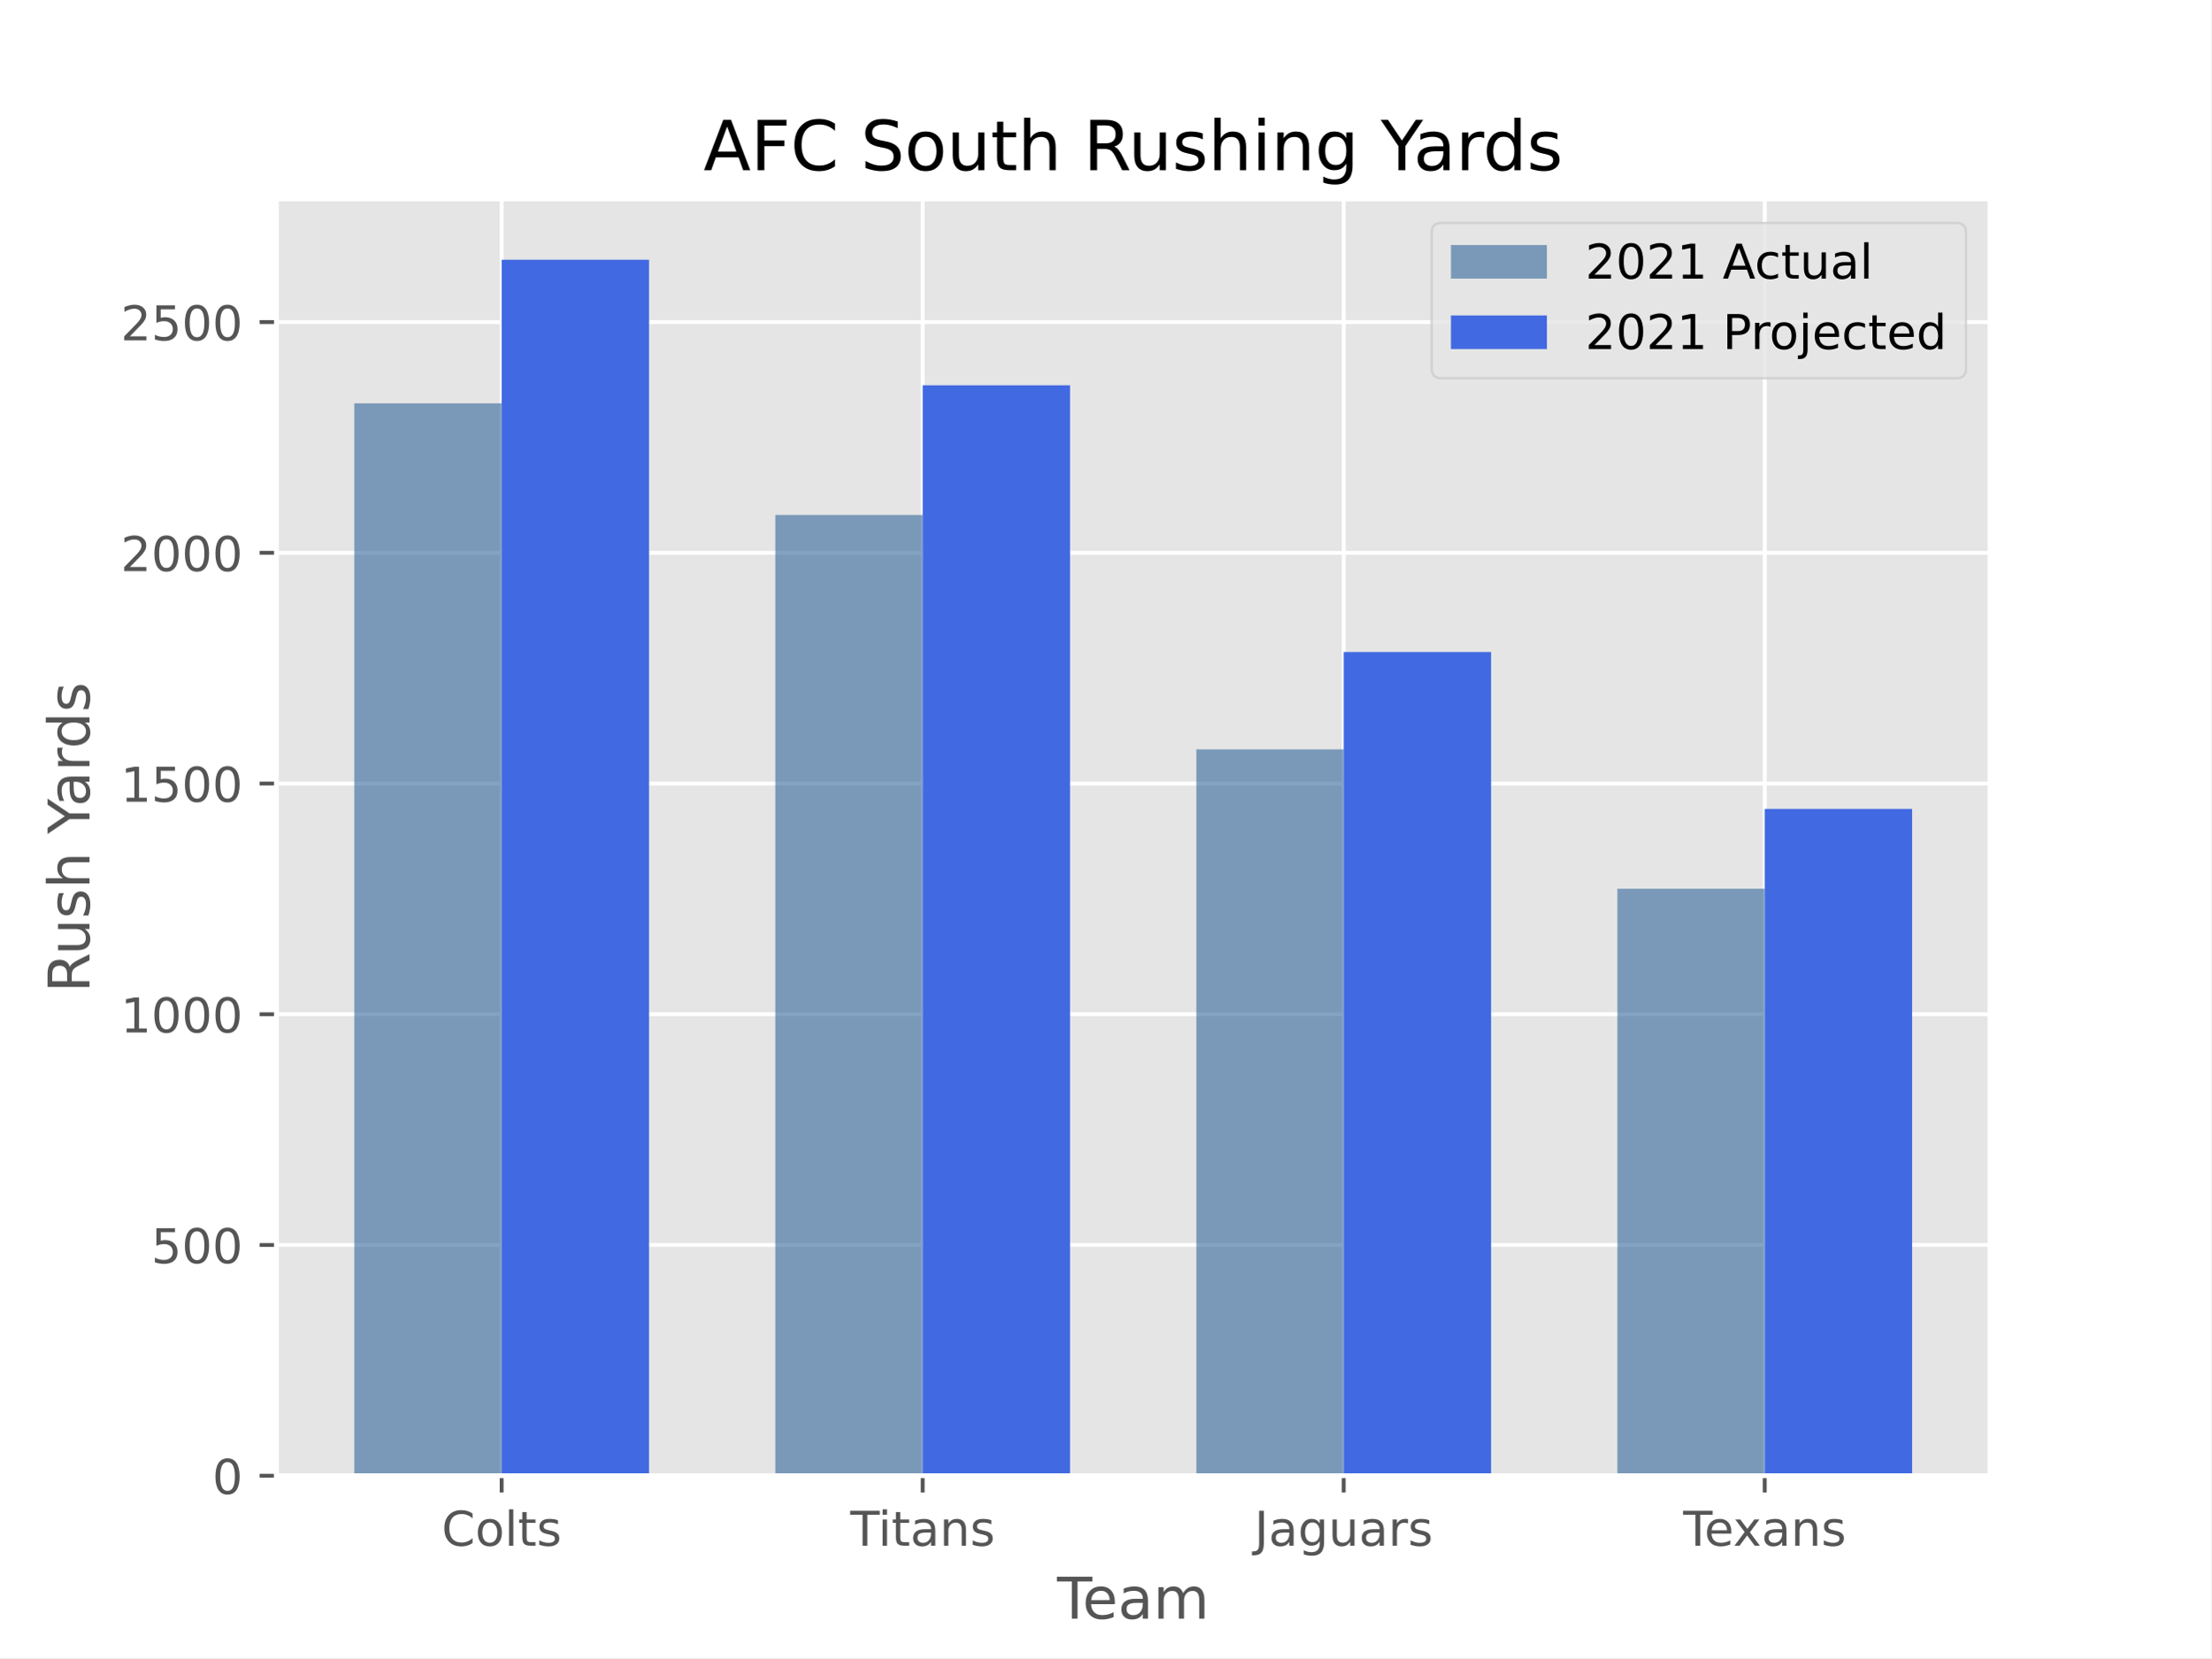
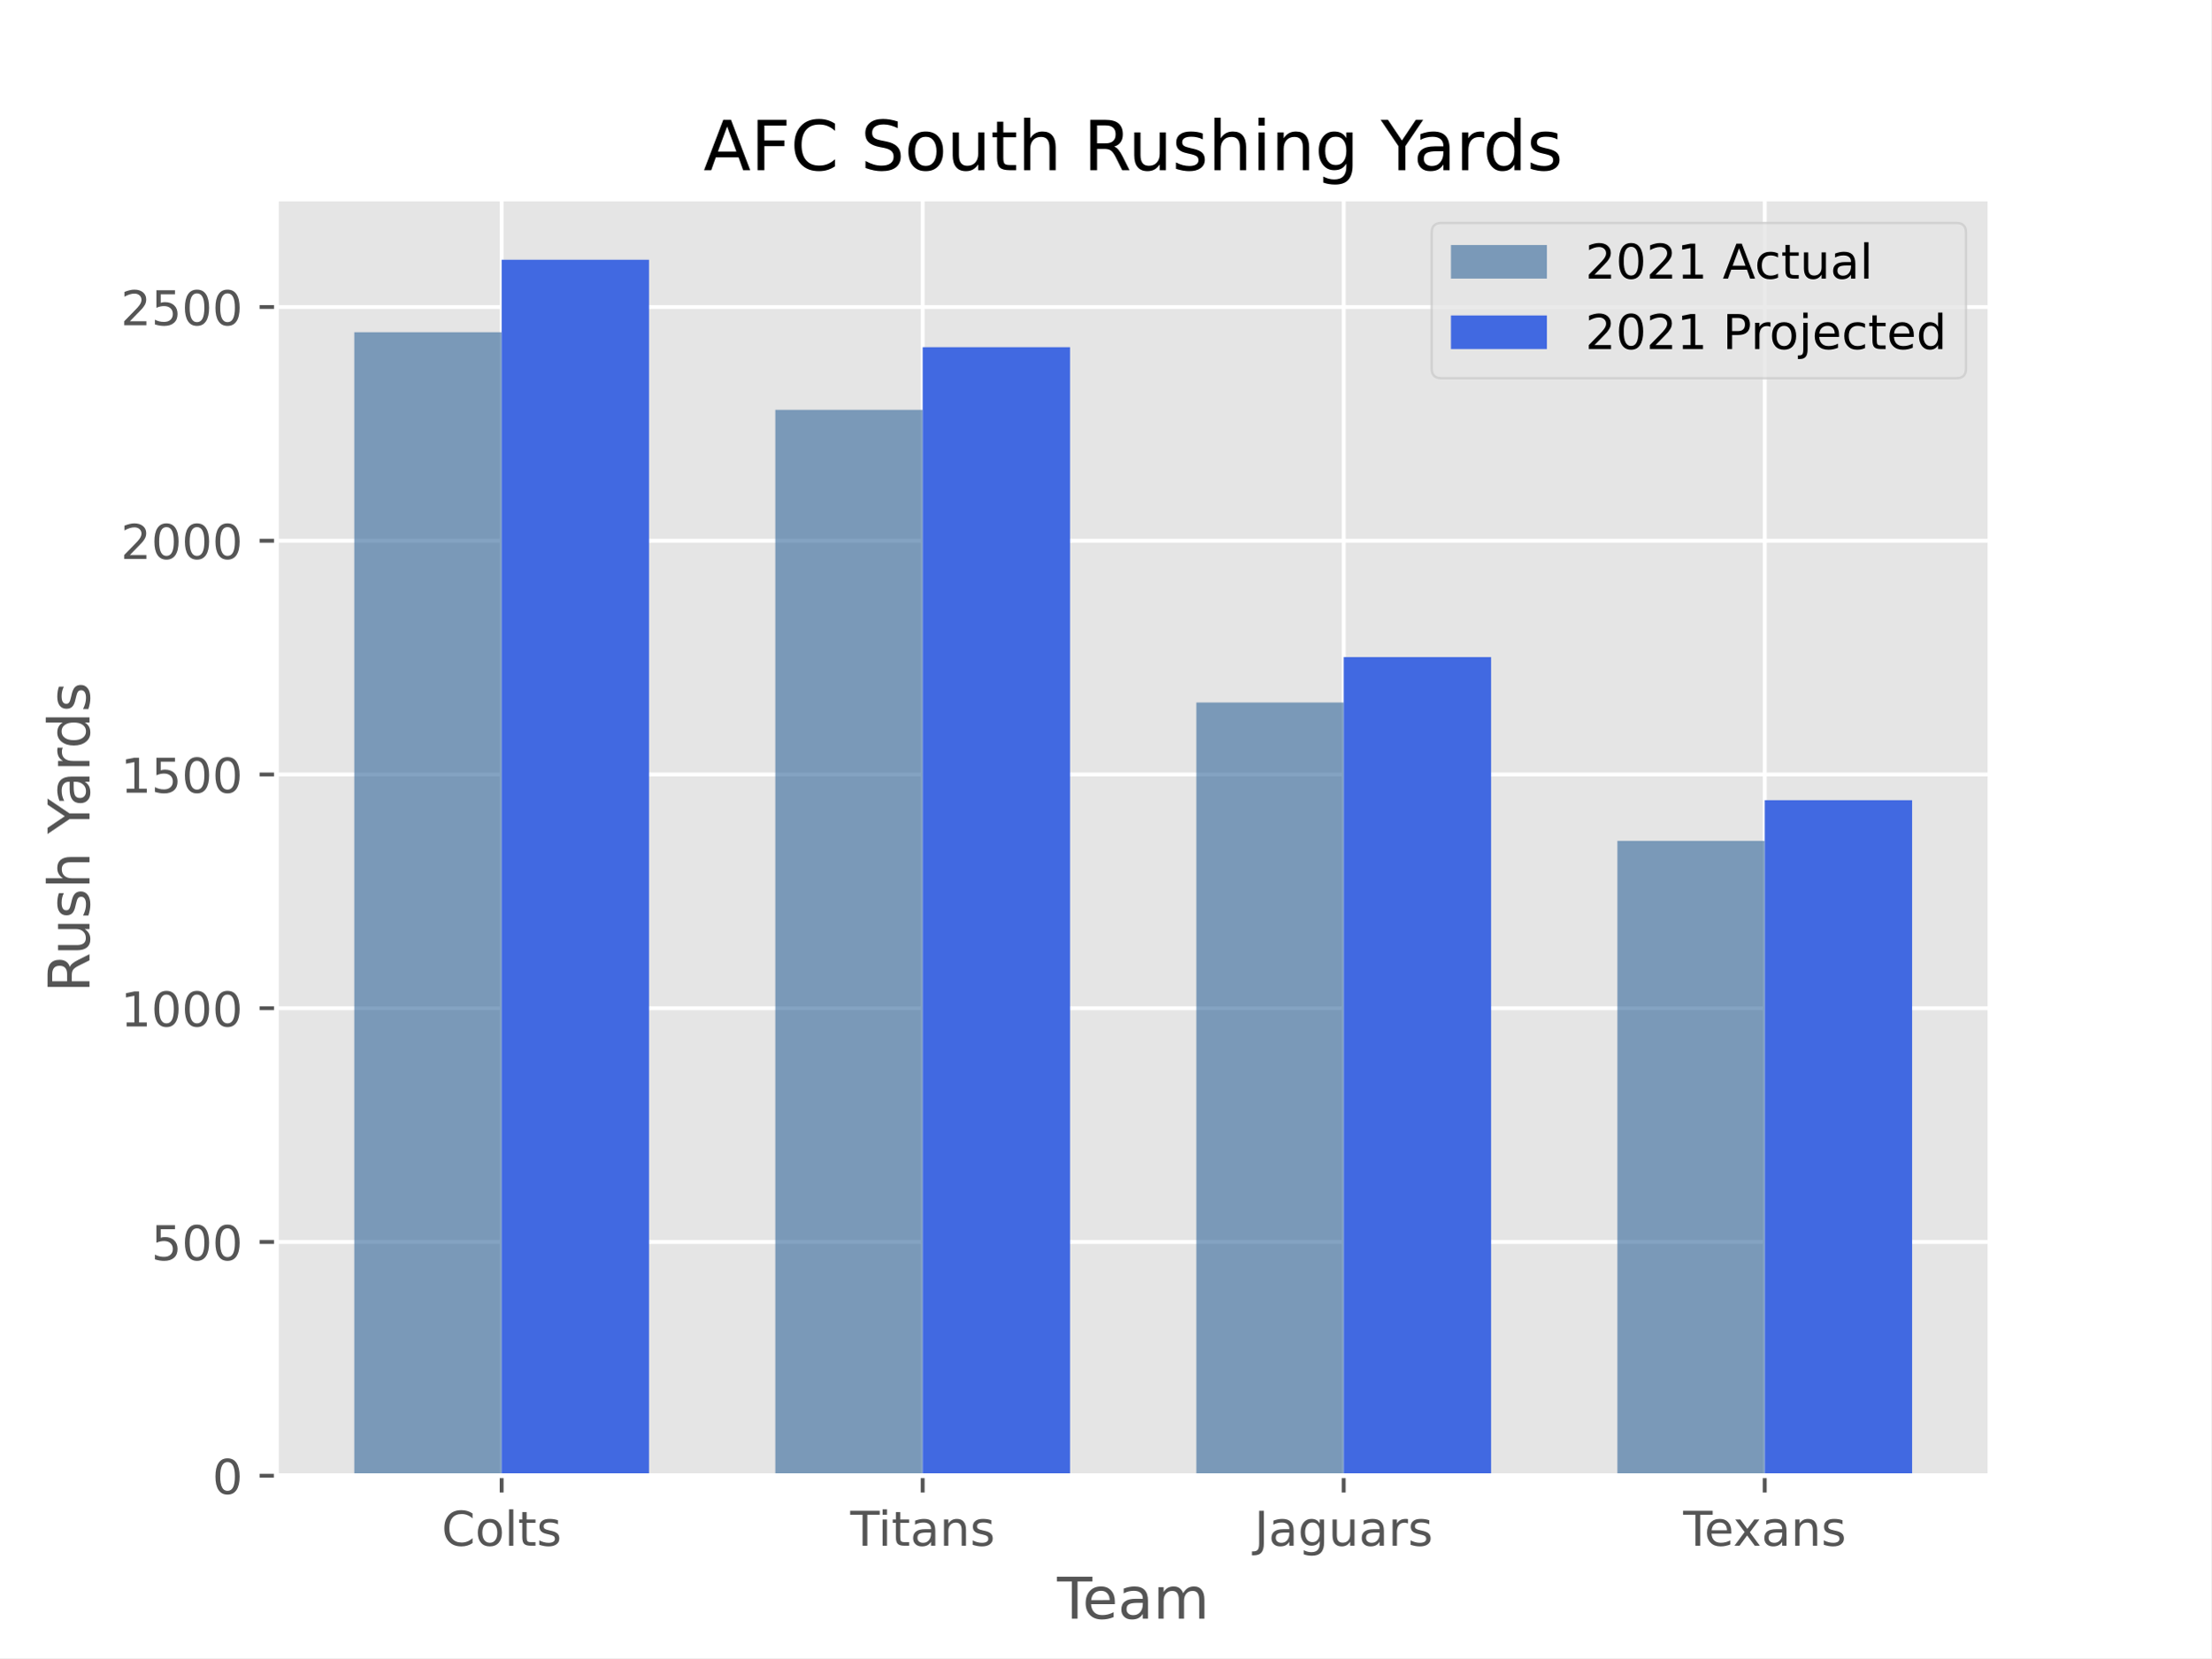
<svg xmlns="http://www.w3.org/2000/svg" xmlns:xlink="http://www.w3.org/1999/xlink" height="345.6pt" version="1.1" viewBox="0 0 460.8 345.6" width="460.8pt">
  <defs>
    <style type="text/css">*{stroke-linecap:butt;stroke-linejoin:round;}</style>
  </defs>
  <g id="figure_1">
    <g id="patch_1">
      <path d="M 0 345.6  L 460.8 345.6  L 460.8 0  L 0 0  z " style="fill:#ffffff;" />
    </g>
    <g id="axes_1">
      <g id="patch_2">
        <path d="M 57.6 307.584  L 414.72 307.584  L 414.72 41.472  L 57.6 41.472  z " style="fill:#e5e5e5;" />
      </g>
      <g id="matplotlib.axis_1">
        <g id="xtick_1">
          <g id="line2d_1">
-             <path clip-path="url(#p81146b79a9)" d="M 104.543 307.584  L 104.543 41.472  " style="fill:none;stroke:#ffffff;stroke-linecap:square;stroke-width:0.8;" />
+             <path clip-path="url(#p1d7bce34ea)" d="M 104.543 307.584  L 104.543 41.472  " style="fill:none;stroke:#ffffff;stroke-linecap:square;stroke-width:0.8;" />
          </g>
          <g id="line2d_2">
            <defs>
-               <path d="M 0 0  L 0 3.5  " id="m73a974a066" style="stroke:#555555;stroke-width:0.8;" />
-             </defs>
-             <g>
-               <use style="fill:#555555;stroke:#555555;stroke-width:0.8;" x="104.543" xlink:href="#m73a974a066" y="307.584" />
+               <path d="M 0 0  L 0 3.5  " id="maf49e60677" style="stroke:#555555;stroke-width:0.8;" />
+             </defs>
+             <g>
+               <use style="fill:#555555;stroke:#555555;stroke-width:0.8;" x="104.543" xlink:href="#maf49e60677" y="307.584" />
            </g>
          </g>
          <g id="text_1">
            <g style="fill:#555555;" transform="translate(92.03861 322.1824)scale(0.1 -0.1)">
              <defs>
                <path d="M 4122 4306  L 4122 3641  Q 3803 3938 3442 4084  Q 3081 4231 2675 4231  Q 1875 4231 1450 3742  Q 1025 3253 1025 2328  Q 1025 1406 1450 917  Q 1875 428 2675 428  Q 3081 428 3442 575  Q 3803 722 4122 1019  L 4122 359  Q 3791 134 3420 21  Q 3050 -91 2638 -91  Q 1578 -91 968 557  Q 359 1206 359 2328  Q 359 3453 968 4101  Q 1578 4750 2638 4750  Q 3056 4750 3426 4639  Q 3797 4528 4122 4306  z " id="DejaVuSans-43" transform="scale(0.015625)" />
                <path d="M 1959 3097  Q 1497 3097 1228 2736  Q 959 2375 959 1747  Q 959 1119 1226 758  Q 1494 397 1959 397  Q 2419 397 2687 759  Q 2956 1122 2956 1747  Q 2956 2369 2687 2733  Q 2419 3097 1959 3097  z M 1959 3584  Q 2709 3584 3137 3096  Q 3566 2609 3566 1747  Q 3566 888 3137 398  Q 2709 -91 1959 -91  Q 1206 -91 779 398  Q 353 888 353 1747  Q 353 2609 779 3096  Q 1206 3584 1959 3584  z " id="DejaVuSans-6f" transform="scale(0.015625)" />
                <path d="M 603 4863  L 1178 4863  L 1178 0  L 603 0  L 603 4863  z " id="DejaVuSans-6c" transform="scale(0.015625)" />
                <path d="M 1172 4494  L 1172 3500  L 2356 3500  L 2356 3053  L 1172 3053  L 1172 1153  Q 1172 725 1289 603  Q 1406 481 1766 481  L 2356 481  L 2356 0  L 1766 0  Q 1100 0 847 248  Q 594 497 594 1153  L 594 3053  L 172 3053  L 172 3500  L 594 3500  L 594 4494  L 1172 4494  z " id="DejaVuSans-74" transform="scale(0.015625)" />
                <path d="M 2834 3397  L 2834 2853  Q 2591 2978 2328 3040  Q 2066 3103 1784 3103  Q 1356 3103 1142 2972  Q 928 2841 928 2578  Q 928 2378 1081 2264  Q 1234 2150 1697 2047  L 1894 2003  Q 2506 1872 2764 1633  Q 3022 1394 3022 966  Q 3022 478 2636 193  Q 2250 -91 1575 -91  Q 1294 -91 989 -36  Q 684 19 347 128  L 347 722  Q 666 556 975 473  Q 1284 391 1588 391  Q 1994 391 2212 530  Q 2431 669 2431 922  Q 2431 1156 2273 1281  Q 2116 1406 1581 1522  L 1381 1569  Q 847 1681 609 1914  Q 372 2147 372 2553  Q 372 3047 722 3315  Q 1072 3584 1716 3584  Q 2034 3584 2315 3537  Q 2597 3491 2834 3397  z " id="DejaVuSans-73" transform="scale(0.015625)" />
              </defs>
              <use xlink:href="#DejaVuSans-43" />
              <use x="69.824" xlink:href="#DejaVuSans-6f" />
              <use x="131.006" xlink:href="#DejaVuSans-6c" />
              <use x="158.789" xlink:href="#DejaVuSans-74" />
              <use x="197.998" xlink:href="#DejaVuSans-73" />
            </g>
          </g>
        </g>
        <g id="xtick_2">
          <g id="line2d_3">
-             <path clip-path="url(#p81146b79a9)" d="M 192.288 307.584  L 192.288 41.472  " style="fill:none;stroke:#ffffff;stroke-linecap:square;stroke-width:0.8;" />
+             <path clip-path="url(#p1d7bce34ea)" d="M 192.288 307.584  L 192.288 41.472  " style="fill:none;stroke:#ffffff;stroke-linecap:square;stroke-width:0.8;" />
          </g>
          <g id="line2d_4">
            <g>
-               <use style="fill:#555555;stroke:#555555;stroke-width:0.8;" x="192.288" xlink:href="#m73a974a066" y="307.584" />
+               <use style="fill:#555555;stroke:#555555;stroke-width:0.8;" x="192.288" xlink:href="#maf49e60677" y="307.584" />
            </g>
          </g>
          <g id="text_2">
            <g style="fill:#555555;" transform="translate(177.2034 322.1824)scale(0.1 -0.1)">
              <defs>
                <path d="M -19 4666  L 3928 4666  L 3928 4134  L 2272 4134  L 2272 0  L 1638 0  L 1638 4134  L -19 4134  L -19 4666  z " id="DejaVuSans-54" transform="scale(0.015625)" />
                <path d="M 603 3500  L 1178 3500  L 1178 0  L 603 0  L 603 3500  z M 603 4863  L 1178 4863  L 1178 4134  L 603 4134  L 603 4863  z " id="DejaVuSans-69" transform="scale(0.015625)" />
                <path d="M 2194 1759  Q 1497 1759 1228 1600  Q 959 1441 959 1056  Q 959 750 1161 570  Q 1363 391 1709 391  Q 2188 391 2477 730  Q 2766 1069 2766 1631  L 2766 1759  L 2194 1759  z M 3341 1997  L 3341 0  L 2766 0  L 2766 531  Q 2569 213 2275 61  Q 1981 -91 1556 -91  Q 1019 -91 701 211  Q 384 513 384 1019  Q 384 1609 779 1909  Q 1175 2209 1959 2209  L 2766 2209  L 2766 2266  Q 2766 2663 2505 2880  Q 2244 3097 1772 3097  Q 1472 3097 1187 3025  Q 903 2953 641 2809  L 641 3341  Q 956 3463 1253 3523  Q 1550 3584 1831 3584  Q 2591 3584 2966 3190  Q 3341 2797 3341 1997  z " id="DejaVuSans-61" transform="scale(0.015625)" />
                <path d="M 3513 2113  L 3513 0  L 2938 0  L 2938 2094  Q 2938 2591 2744 2837  Q 2550 3084 2163 3084  Q 1697 3084 1428 2787  Q 1159 2491 1159 1978  L 1159 0  L 581 0  L 581 3500  L 1159 3500  L 1159 2956  Q 1366 3272 1645 3428  Q 1925 3584 2291 3584  Q 2894 3584 3203 3211  Q 3513 2838 3513 2113  z " id="DejaVuSans-6e" transform="scale(0.015625)" />
              </defs>
              <use xlink:href="#DejaVuSans-54" />
              <use x="57.959" xlink:href="#DejaVuSans-69" />
              <use x="85.742" xlink:href="#DejaVuSans-74" />
              <use x="124.951" xlink:href="#DejaVuSans-61" />
              <use x="186.23" xlink:href="#DejaVuSans-6e" />
              <use x="249.609" xlink:href="#DejaVuSans-73" />
            </g>
          </g>
        </g>
        <g id="xtick_3">
          <g id="line2d_5">
-             <path clip-path="url(#p81146b79a9)" d="M 280.032 307.584  L 280.032 41.472  " style="fill:none;stroke:#ffffff;stroke-linecap:square;stroke-width:0.8;" />
+             <path clip-path="url(#p1d7bce34ea)" d="M 280.032 307.584  L 280.032 41.472  " style="fill:none;stroke:#ffffff;stroke-linecap:square;stroke-width:0.8;" />
          </g>
          <g id="line2d_6">
            <g>
-               <use style="fill:#555555;stroke:#555555;stroke-width:0.8;" x="280.032" xlink:href="#m73a974a066" y="307.584" />
+               <use style="fill:#555555;stroke:#555555;stroke-width:0.8;" x="280.032" xlink:href="#maf49e60677" y="307.584" />
            </g>
          </g>
          <g id="text_3">
            <g style="fill:#555555;" transform="translate(261.426 322.1824)scale(0.1 -0.1)">
              <defs>
                <path d="M 628 4666  L 1259 4666  L 1259 325  Q 1259 -519 939 -900  Q 619 -1281 -91 -1281  L -331 -1281  L -331 -750  L -134 -750  Q 284 -750 456 -515  Q 628 -281 628 325  L 628 4666  z " id="DejaVuSans-4a" transform="scale(0.015625)" />
                <path d="M 2906 1791  Q 2906 2416 2648 2759  Q 2391 3103 1925 3103  Q 1463 3103 1205 2759  Q 947 2416 947 1791  Q 947 1169 1205 825  Q 1463 481 1925 481  Q 2391 481 2648 825  Q 2906 1169 2906 1791  z M 3481 434  Q 3481 -459 3084 -895  Q 2688 -1331 1869 -1331  Q 1566 -1331 1297 -1286  Q 1028 -1241 775 -1147  L 775 -588  Q 1028 -725 1275 -790  Q 1522 -856 1778 -856  Q 2344 -856 2625 -561  Q 2906 -266 2906 331  L 2906 616  Q 2728 306 2450 153  Q 2172 0 1784 0  Q 1141 0 747 490  Q 353 981 353 1791  Q 353 2603 747 3093  Q 1141 3584 1784 3584  Q 2172 3584 2450 3431  Q 2728 3278 2906 2969  L 2906 3500  L 3481 3500  L 3481 434  z " id="DejaVuSans-67" transform="scale(0.015625)" />
                <path d="M 544 1381  L 544 3500  L 1119 3500  L 1119 1403  Q 1119 906 1312 657  Q 1506 409 1894 409  Q 2359 409 2629 706  Q 2900 1003 2900 1516  L 2900 3500  L 3475 3500  L 3475 0  L 2900 0  L 2900 538  Q 2691 219 2414 64  Q 2138 -91 1772 -91  Q 1169 -91 856 284  Q 544 659 544 1381  z M 1991 3584  L 1991 3584  z " id="DejaVuSans-75" transform="scale(0.015625)" />
                <path d="M 2631 2963  Q 2534 3019 2420 3045  Q 2306 3072 2169 3072  Q 1681 3072 1420 2755  Q 1159 2438 1159 1844  L 1159 0  L 581 0  L 581 3500  L 1159 3500  L 1159 2956  Q 1341 3275 1631 3429  Q 1922 3584 2338 3584  Q 2397 3584 2469 3576  Q 2541 3569 2628 3553  L 2631 2963  z " id="DejaVuSans-72" transform="scale(0.015625)" />
              </defs>
              <use xlink:href="#DejaVuSans-4a" />
              <use x="29.492" xlink:href="#DejaVuSans-61" />
              <use x="90.771" xlink:href="#DejaVuSans-67" />
              <use x="154.248" xlink:href="#DejaVuSans-75" />
              <use x="217.627" xlink:href="#DejaVuSans-61" />
              <use x="278.906" xlink:href="#DejaVuSans-72" />
              <use x="320.02" xlink:href="#DejaVuSans-73" />
            </g>
          </g>
        </g>
        <g id="xtick_4">
          <g id="line2d_7">
-             <path clip-path="url(#p81146b79a9)" d="M 367.777 307.584  L 367.777 41.472  " style="fill:none;stroke:#ffffff;stroke-linecap:square;stroke-width:0.8;" />
+             <path clip-path="url(#p1d7bce34ea)" d="M 367.777 307.584  L 367.777 41.472  " style="fill:none;stroke:#ffffff;stroke-linecap:square;stroke-width:0.8;" />
          </g>
          <g id="line2d_8">
            <g>
-               <use style="fill:#555555;stroke:#555555;stroke-width:0.8;" x="367.777" xlink:href="#m73a974a066" y="307.584" />
+               <use style="fill:#555555;stroke:#555555;stroke-width:0.8;" x="367.777" xlink:href="#maf49e60677" y="307.584" />
            </g>
          </g>
          <g id="text_4">
            <g style="fill:#555555;" transform="translate(350.7869 322.1824)scale(0.1 -0.1)">
              <defs>
                <path d="M 3597 1894  L 3597 1613  L 953 1613  Q 991 1019 1311 708  Q 1631 397 2203 397  Q 2534 397 2845 478  Q 3156 559 3463 722  L 3463 178  Q 3153 47 2828 -22  Q 2503 -91 2169 -91  Q 1331 -91 842 396  Q 353 884 353 1716  Q 353 2575 817 3079  Q 1281 3584 2069 3584  Q 2775 3584 3186 3129  Q 3597 2675 3597 1894  z M 3022 2063  Q 3016 2534 2758 2815  Q 2500 3097 2075 3097  Q 1594 3097 1305 2825  Q 1016 2553 972 2059  L 3022 2063  z " id="DejaVuSans-65" transform="scale(0.015625)" />
                <path d="M 3513 3500  L 2247 1797  L 3578 0  L 2900 0  L 1881 1375  L 863 0  L 184 0  L 1544 1831  L 300 3500  L 978 3500  L 1906 2253  L 2834 3500  L 3513 3500  z " id="DejaVuSans-78" transform="scale(0.015625)" />
              </defs>
              <use xlink:href="#DejaVuSans-54" />
              <use x="44.084" xlink:href="#DejaVuSans-65" />
              <use x="103.857" xlink:href="#DejaVuSans-78" />
              <use x="163.037" xlink:href="#DejaVuSans-61" />
              <use x="224.316" xlink:href="#DejaVuSans-6e" />
              <use x="287.695" xlink:href="#DejaVuSans-73" />
            </g>
          </g>
        </g>
        <g id="text_5">
          <g style="fill:#555555;" transform="translate(220.3022 337.3802)scale(0.12 -0.12)">
            <defs>
              <path d="M 3328 2828  Q 3544 3216 3844 3400  Q 4144 3584 4550 3584  Q 5097 3584 5394 3201  Q 5691 2819 5691 2113  L 5691 0  L 5113 0  L 5113 2094  Q 5113 2597 4934 2840  Q 4756 3084 4391 3084  Q 3944 3084 3684 2787  Q 3425 2491 3425 1978  L 3425 0  L 2847 0  L 2847 2094  Q 2847 2600 2669 2842  Q 2491 3084 2119 3084  Q 1678 3084 1418 2786  Q 1159 2488 1159 1978  L 1159 0  L 581 0  L 581 3500  L 1159 3500  L 1159 2956  Q 1356 3278 1631 3431  Q 1906 3584 2284 3584  Q 2666 3584 2933 3390  Q 3200 3197 3328 2828  z " id="DejaVuSans-6d" transform="scale(0.015625)" />
            </defs>
            <use xlink:href="#DejaVuSans-54" />
            <use x="44.084" xlink:href="#DejaVuSans-65" />
            <use x="105.607" xlink:href="#DejaVuSans-61" />
            <use x="166.887" xlink:href="#DejaVuSans-6d" />
          </g>
        </g>
      </g>
      <g id="matplotlib.axis_2">
        <g id="ytick_1">
          <g id="line2d_9">
-             <path clip-path="url(#p81146b79a9)" d="M 57.6 307.584  L 414.72 307.584  " style="fill:none;stroke:#ffffff;stroke-linecap:square;stroke-width:0.8;" />
+             <path clip-path="url(#p1d7bce34ea)" d="M 57.6 307.584  L 414.72 307.584  " style="fill:none;stroke:#ffffff;stroke-linecap:square;stroke-width:0.8;" />
          </g>
          <g id="line2d_10">
            <defs>
-               <path d="M 0 0  L -3.5 0  " id="m8a730c6561" style="stroke:#555555;stroke-width:0.8;" />
-             </defs>
-             <g>
-               <use style="fill:#555555;stroke:#555555;stroke-width:0.8;" x="57.6" xlink:href="#m8a730c6561" y="307.584" />
+               <path d="M 0 0  L -3.5 0  " id="mc56df9ae3f" style="stroke:#555555;stroke-width:0.8;" />
+             </defs>
+             <g>
+               <use style="fill:#555555;stroke:#555555;stroke-width:0.8;" x="57.6" xlink:href="#mc56df9ae3f" y="307.584" />
            </g>
          </g>
          <g id="text_6">
            <g style="fill:#555555;" transform="translate(44.2375 311.3832)scale(0.1 -0.1)">
              <defs>
                <path d="M 2034 4250  Q 1547 4250 1301 3770  Q 1056 3291 1056 2328  Q 1056 1369 1301 889  Q 1547 409 2034 409  Q 2525 409 2770 889  Q 3016 1369 3016 2328  Q 3016 3291 2770 3770  Q 2525 4250 2034 4250  z M 2034 4750  Q 2819 4750 3233 4129  Q 3647 3509 3647 2328  Q 3647 1150 3233 529  Q 2819 -91 2034 -91  Q 1250 -91 836 529  Q 422 1150 422 2328  Q 422 3509 836 4129  Q 1250 4750 2034 4750  z " id="DejaVuSans-30" transform="scale(0.015625)" />
              </defs>
              <use xlink:href="#DejaVuSans-30" />
            </g>
          </g>
        </g>
        <g id="ytick_2">
          <g id="line2d_11">
-             <path clip-path="url(#p81146b79a9)" d="M 57.6 259.493  L 414.72 259.493  " style="fill:none;stroke:#ffffff;stroke-linecap:square;stroke-width:0.8;" />
+             <path clip-path="url(#p1d7bce34ea)" d="M 57.6 258.864  L 414.72 258.864  " style="fill:none;stroke:#ffffff;stroke-linecap:square;stroke-width:0.8;" />
          </g>
          <g id="line2d_12">
            <g>
-               <use style="fill:#555555;stroke:#555555;stroke-width:0.8;" x="57.6" xlink:href="#m8a730c6561" y="259.493" />
+               <use style="fill:#555555;stroke:#555555;stroke-width:0.8;" x="57.6" xlink:href="#mc56df9ae3f" y="258.864" />
            </g>
          </g>
          <g id="text_7">
-             <g style="fill:#555555;" transform="translate(31.5125 263.2921)scale(0.1 -0.1)">
+             <g style="fill:#555555;" transform="translate(31.5125 262.6635)scale(0.1 -0.1)">
              <defs>
                <path d="M 691 4666  L 3169 4666  L 3169 4134  L 1269 4134  L 1269 2991  Q 1406 3038 1543 3061  Q 1681 3084 1819 3084  Q 2600 3084 3056 2656  Q 3513 2228 3513 1497  Q 3513 744 3044 326  Q 2575 -91 1722 -91  Q 1428 -91 1123 -41  Q 819 9 494 109  L 494 744  Q 775 591 1075 516  Q 1375 441 1709 441  Q 2250 441 2565 725  Q 2881 1009 2881 1497  Q 2881 1984 2565 2268  Q 2250 2553 1709 2553  Q 1456 2553 1204 2497  Q 953 2441 691 2322  L 691 4666  z " id="DejaVuSans-35" transform="scale(0.015625)" />
              </defs>
              <use xlink:href="#DejaVuSans-35" />
              <use x="63.623" xlink:href="#DejaVuSans-30" />
              <use x="127.246" xlink:href="#DejaVuSans-30" />
            </g>
          </g>
        </g>
        <g id="ytick_3">
          <g id="line2d_13">
-             <path clip-path="url(#p81146b79a9)" d="M 57.6 211.402  L 414.72 211.402  " style="fill:none;stroke:#ffffff;stroke-linecap:square;stroke-width:0.8;" />
+             <path clip-path="url(#p1d7bce34ea)" d="M 57.6 210.145  L 414.72 210.145  " style="fill:none;stroke:#ffffff;stroke-linecap:square;stroke-width:0.8;" />
          </g>
          <g id="line2d_14">
            <g>
-               <use style="fill:#555555;stroke:#555555;stroke-width:0.8;" x="57.6" xlink:href="#m8a730c6561" y="211.402" />
+               <use style="fill:#555555;stroke:#555555;stroke-width:0.8;" x="57.6" xlink:href="#mc56df9ae3f" y="210.145" />
            </g>
          </g>
          <g id="text_8">
-             <g style="fill:#555555;" transform="translate(25.15 215.2011)scale(0.1 -0.1)">
+             <g style="fill:#555555;" transform="translate(25.15 213.9438)scale(0.1 -0.1)">
              <defs>
                <path d="M 794 531  L 1825 531  L 1825 4091  L 703 3866  L 703 4441  L 1819 4666  L 2450 4666  L 2450 531  L 3481 531  L 3481 0  L 794 0  L 794 531  z " id="DejaVuSans-31" transform="scale(0.015625)" />
              </defs>
              <use xlink:href="#DejaVuSans-31" />
              <use x="63.623" xlink:href="#DejaVuSans-30" />
              <use x="127.246" xlink:href="#DejaVuSans-30" />
              <use x="190.869" xlink:href="#DejaVuSans-30" />
            </g>
          </g>
        </g>
        <g id="ytick_4">
          <g id="line2d_15">
-             <path clip-path="url(#p81146b79a9)" d="M 57.6 163.311  L 414.72 163.311  " style="fill:none;stroke:#ffffff;stroke-linecap:square;stroke-width:0.8;" />
+             <path clip-path="url(#p1d7bce34ea)" d="M 57.6 161.425  L 414.72 161.425  " style="fill:none;stroke:#ffffff;stroke-linecap:square;stroke-width:0.8;" />
          </g>
          <g id="line2d_16">
            <g>
-               <use style="fill:#555555;stroke:#555555;stroke-width:0.8;" x="57.6" xlink:href="#m8a730c6561" y="163.311" />
+               <use style="fill:#555555;stroke:#555555;stroke-width:0.8;" x="57.6" xlink:href="#mc56df9ae3f" y="161.425" />
            </g>
          </g>
          <g id="text_9">
-             <g style="fill:#555555;" transform="translate(25.15 167.11)scale(0.1 -0.1)">
+             <g style="fill:#555555;" transform="translate(25.15 165.224)scale(0.1 -0.1)">
              <use xlink:href="#DejaVuSans-31" />
              <use x="63.623" xlink:href="#DejaVuSans-35" />
              <use x="127.246" xlink:href="#DejaVuSans-30" />
              <use x="190.869" xlink:href="#DejaVuSans-30" />
            </g>
          </g>
        </g>
        <g id="ytick_5">
          <g id="line2d_17">
-             <path clip-path="url(#p81146b79a9)" d="M 57.6 115.22  L 414.72 115.22  " style="fill:none;stroke:#ffffff;stroke-linecap:square;stroke-width:0.8;" />
+             <path clip-path="url(#p1d7bce34ea)" d="M 57.6 112.705  L 414.72 112.705  " style="fill:none;stroke:#ffffff;stroke-linecap:square;stroke-width:0.8;" />
          </g>
          <g id="line2d_18">
            <g>
-               <use style="fill:#555555;stroke:#555555;stroke-width:0.8;" x="57.6" xlink:href="#m8a730c6561" y="115.22" />
+               <use style="fill:#555555;stroke:#555555;stroke-width:0.8;" x="57.6" xlink:href="#mc56df9ae3f" y="112.705" />
            </g>
          </g>
          <g id="text_10">
-             <g style="fill:#555555;" transform="translate(25.15 119.0189)scale(0.1 -0.1)">
+             <g style="fill:#555555;" transform="translate(25.15 116.5043)scale(0.1 -0.1)">
              <defs>
                <path d="M 1228 531  L 3431 531  L 3431 0  L 469 0  L 469 531  Q 828 903 1448 1529  Q 2069 2156 2228 2338  Q 2531 2678 2651 2914  Q 2772 3150 2772 3378  Q 2772 3750 2511 3984  Q 2250 4219 1831 4219  Q 1534 4219 1204 4116  Q 875 4013 500 3803  L 500 4441  Q 881 4594 1212 4672  Q 1544 4750 1819 4750  Q 2544 4750 2975 4387  Q 3406 4025 3406 3419  Q 3406 3131 3298 2873  Q 3191 2616 2906 2266  Q 2828 2175 2409 1742  Q 1991 1309 1228 531  z " id="DejaVuSans-32" transform="scale(0.015625)" />
              </defs>
              <use xlink:href="#DejaVuSans-32" />
              <use x="63.623" xlink:href="#DejaVuSans-30" />
              <use x="127.246" xlink:href="#DejaVuSans-30" />
              <use x="190.869" xlink:href="#DejaVuSans-30" />
            </g>
          </g>
        </g>
        <g id="ytick_6">
          <g id="line2d_19">
-             <path clip-path="url(#p81146b79a9)" d="M 57.6 67.129  L 414.72 67.129  " style="fill:none;stroke:#ffffff;stroke-linecap:square;stroke-width:0.8;" />
+             <path clip-path="url(#p1d7bce34ea)" d="M 57.6 63.985  L 414.72 63.985  " style="fill:none;stroke:#ffffff;stroke-linecap:square;stroke-width:0.8;" />
          </g>
          <g id="line2d_20">
            <g>
-               <use style="fill:#555555;stroke:#555555;stroke-width:0.8;" x="57.6" xlink:href="#m8a730c6561" y="67.129" />
+               <use style="fill:#555555;stroke:#555555;stroke-width:0.8;" x="57.6" xlink:href="#mc56df9ae3f" y="63.985" />
            </g>
          </g>
          <g id="text_11">
-             <g style="fill:#555555;" transform="translate(25.15 70.92781)scale(0.1 -0.1)">
+             <g style="fill:#555555;" transform="translate(25.15 67.7846)scale(0.1 -0.1)">
              <use xlink:href="#DejaVuSans-32" />
              <use x="63.623" xlink:href="#DejaVuSans-35" />
              <use x="127.246" xlink:href="#DejaVuSans-30" />
              <use x="190.869" xlink:href="#DejaVuSans-30" />
            </g>
          </g>
        </g>
        <g id="text_12">
          <g style="fill:#555555;" transform="translate(18.65438 206.8774)rotate(-90)scale(0.12 -0.12)">
            <defs>
              <path d="M 2841 2188  Q 3044 2119 3236 1894  Q 3428 1669 3622 1275  L 4263 0  L 3584 0  L 2988 1197  Q 2756 1666 2539 1819  Q 2322 1972 1947 1972  L 1259 1972  L 1259 0  L 628 0  L 628 4666  L 2053 4666  Q 2853 4666 3247 4331  Q 3641 3997 3641 3322  Q 3641 2881 3436 2590  Q 3231 2300 2841 2188  z M 1259 4147  L 1259 2491  L 2053 2491  Q 2509 2491 2742 2702  Q 2975 2913 2975 3322  Q 2975 3731 2742 3939  Q 2509 4147 2053 4147  L 1259 4147  z " id="DejaVuSans-52" transform="scale(0.015625)" />
              <path d="M 3513 2113  L 3513 0  L 2938 0  L 2938 2094  Q 2938 2591 2744 2837  Q 2550 3084 2163 3084  Q 1697 3084 1428 2787  Q 1159 2491 1159 1978  L 1159 0  L 581 0  L 581 4863  L 1159 4863  L 1159 2956  Q 1366 3272 1645 3428  Q 1925 3584 2291 3584  Q 2894 3584 3203 3211  Q 3513 2838 3513 2113  z " id="DejaVuSans-68" transform="scale(0.015625)" />
              <path id="DejaVuSans-20" transform="scale(0.015625)" />
              <path d="M -13 4666  L 666 4666  L 1959 2747  L 3244 4666  L 3922 4666  L 2272 2222  L 2272 0  L 1638 0  L 1638 2222  L -13 4666  z " id="DejaVuSans-59" transform="scale(0.015625)" />
              <path d="M 2906 2969  L 2906 4863  L 3481 4863  L 3481 0  L 2906 0  L 2906 525  Q 2725 213 2448 61  Q 2172 -91 1784 -91  Q 1150 -91 751 415  Q 353 922 353 1747  Q 353 2572 751 3078  Q 1150 3584 1784 3584  Q 2172 3584 2448 3432  Q 2725 3281 2906 2969  z M 947 1747  Q 947 1113 1208 752  Q 1469 391 1925 391  Q 2381 391 2643 752  Q 2906 1113 2906 1747  Q 2906 2381 2643 2742  Q 2381 3103 1925 3103  Q 1469 3103 1208 2742  Q 947 2381 947 1747  z " id="DejaVuSans-64" transform="scale(0.015625)" />
            </defs>
            <use xlink:href="#DejaVuSans-52" />
            <use x="64.982" xlink:href="#DejaVuSans-75" />
            <use x="128.361" xlink:href="#DejaVuSans-73" />
            <use x="180.461" xlink:href="#DejaVuSans-68" />
            <use x="243.84" xlink:href="#DejaVuSans-20" />
            <use x="275.627" xlink:href="#DejaVuSans-59" />
            <use x="322.961" xlink:href="#DejaVuSans-61" />
            <use x="384.24" xlink:href="#DejaVuSans-72" />
            <use x="423.604" xlink:href="#DejaVuSans-64" />
            <use x="487.08" xlink:href="#DejaVuSans-73" />
          </g>
        </g>
      </g>
      <g id="patch_3">
-         <path clip-path="url(#p81146b79a9)" d="M 73.833 307.584  L 104.543 307.584  L 104.543 84.057  L 73.833 84.057  z " style="fill:#336699;fill-opacity:0.6;" />
+         <path clip-path="url(#p1d7bce34ea)" d="M 73.833 307.584  L 104.543 307.584  L 104.543 69.247  L 73.833 69.247  z " style="fill:#336699;fill-opacity:0.6;" />
      </g>
      <g id="patch_4">
-         <path clip-path="url(#p81146b79a9)" d="M 161.577 307.584  L 192.288 307.584  L 192.288 107.333  L 161.577 107.333  z " style="fill:#336699;fill-opacity:0.6;" />
+         <path clip-path="url(#p1d7bce34ea)" d="M 161.577 307.584  L 192.288 307.584  L 192.288 85.422  L 161.577 85.422  z " style="fill:#336699;fill-opacity:0.6;" />
      </g>
      <g id="patch_5">
-         <path clip-path="url(#p81146b79a9)" d="M 249.322 307.584  L 280.032 307.584  L 280.032 156.193  L 249.322 156.193  z " style="fill:#336699;fill-opacity:0.6;" />
+         <path clip-path="url(#p1d7bce34ea)" d="M 249.322 307.584  L 280.032 307.584  L 280.032 146.419  L 249.322 146.419  z " style="fill:#336699;fill-opacity:0.6;" />
      </g>
      <g id="patch_6">
-         <path clip-path="url(#p81146b79a9)" d="M 337.066 307.584  L 367.777 307.584  L 367.777 185.24  L 337.066 185.24  z " style="fill:#336699;fill-opacity:0.6;" />
+         <path clip-path="url(#p1d7bce34ea)" d="M 337.066 307.584  L 367.777 307.584  L 367.777 175.261  L 337.066 175.261  z " style="fill:#336699;fill-opacity:0.6;" />
      </g>
      <g id="patch_7">
-         <path clip-path="url(#p81146b79a9)" d="M 104.543 307.584  L 135.254 307.584  L 135.254 54.144  L 104.543 54.144  z " style="fill:#4169e1;" />
+         <path clip-path="url(#p1d7bce34ea)" d="M 104.543 307.584  L 135.254 307.584  L 135.254 54.144  L 104.543 54.144  z " style="fill:#4169e1;" />
      </g>
      <g id="patch_8">
-         <path clip-path="url(#p81146b79a9)" d="M 192.288 307.584  L 222.998 307.584  L 222.998 80.306  L 192.288 80.306  z " style="fill:#4169e1;" />
+         <path clip-path="url(#p1d7bce34ea)" d="M 192.288 307.584  L 222.998 307.584  L 222.998 72.365  L 192.288 72.365  z " style="fill:#4169e1;" />
      </g>
      <g id="patch_9">
-         <path clip-path="url(#p81146b79a9)" d="M 280.032 307.584  L 310.743 307.584  L 310.743 135.899  L 280.032 135.899  z " style="fill:#4169e1;" />
+         <path clip-path="url(#p1d7bce34ea)" d="M 280.032 307.584  L 310.743 307.584  L 310.743 136.968  L 280.032 136.968  z " style="fill:#4169e1;" />
      </g>
      <g id="patch_10">
-         <path clip-path="url(#p81146b79a9)" d="M 367.777 307.584  L 398.487 307.584  L 398.487 168.601  L 367.777 168.601  z " style="fill:#4169e1;" />
+         <path clip-path="url(#p1d7bce34ea)" d="M 367.777 307.584  L 398.487 307.584  L 398.487 166.784  L 367.777 166.784  z " style="fill:#4169e1;" />
      </g>
      <g id="patch_11">
        <path d="M 57.6 307.584  L 57.6 41.472  " style="fill:none;stroke:#ffffff;stroke-linecap:square;stroke-linejoin:miter;" />
      </g>
      <g id="patch_12">
        <path d="M 414.72 307.584  L 414.72 41.472  " style="fill:none;stroke:#ffffff;stroke-linecap:square;stroke-linejoin:miter;" />
      </g>
      <g id="patch_13">
        <path d="M 57.6 307.584  L 414.72 307.584  " style="fill:none;stroke:#ffffff;stroke-linecap:square;stroke-linejoin:miter;" />
      </g>
      <g id="patch_14">
        <path d="M 57.6 41.472  L 414.72 41.472  " style="fill:none;stroke:#ffffff;stroke-linecap:square;stroke-linejoin:miter;" />
      </g>
      <g id="text_13">
        <g transform="translate(146.6111 35.472)scale(0.144 -0.144)">
          <defs>
            <path d="M 2188 4044  L 1331 1722  L 3047 1722  L 2188 4044  z M 1831 4666  L 2547 4666  L 4325 0  L 3669 0  L 3244 1197  L 1141 1197  L 716 0  L 50 0  L 1831 4666  z " id="DejaVuSans-41" transform="scale(0.015625)" />
            <path d="M 628 4666  L 3309 4666  L 3309 4134  L 1259 4134  L 1259 2759  L 3109 2759  L 3109 2228  L 1259 2228  L 1259 0  L 628 0  L 628 4666  z " id="DejaVuSans-46" transform="scale(0.015625)" />
            <path d="M 3425 4513  L 3425 3897  Q 3066 4069 2747 4153  Q 2428 4238 2131 4238  Q 1616 4238 1336 4038  Q 1056 3838 1056 3469  Q 1056 3159 1242 3001  Q 1428 2844 1947 2747  L 2328 2669  Q 3034 2534 3370 2195  Q 3706 1856 3706 1288  Q 3706 609 3251 259  Q 2797 -91 1919 -91  Q 1588 -91 1214 -16  Q 841 59 441 206  L 441 856  Q 825 641 1194 531  Q 1563 422 1919 422  Q 2459 422 2753 634  Q 3047 847 3047 1241  Q 3047 1584 2836 1778  Q 2625 1972 2144 2069  L 1759 2144  Q 1053 2284 737 2584  Q 422 2884 422 3419  Q 422 4038 858 4394  Q 1294 4750 2059 4750  Q 2388 4750 2728 4690  Q 3069 4631 3425 4513  z " id="DejaVuSans-53" transform="scale(0.015625)" />
          </defs>
          <use xlink:href="#DejaVuSans-41" />
          <use x="68.408" xlink:href="#DejaVuSans-46" />
          <use x="125.928" xlink:href="#DejaVuSans-43" />
          <use x="195.752" xlink:href="#DejaVuSans-20" />
          <use x="227.539" xlink:href="#DejaVuSans-53" />
          <use x="291.016" xlink:href="#DejaVuSans-6f" />
          <use x="352.197" xlink:href="#DejaVuSans-75" />
          <use x="415.576" xlink:href="#DejaVuSans-74" />
          <use x="454.785" xlink:href="#DejaVuSans-68" />
          <use x="518.164" xlink:href="#DejaVuSans-20" />
          <use x="549.951" xlink:href="#DejaVuSans-52" />
          <use x="614.934" xlink:href="#DejaVuSans-75" />
          <use x="678.312" xlink:href="#DejaVuSans-73" />
          <use x="730.412" xlink:href="#DejaVuSans-68" />
          <use x="793.791" xlink:href="#DejaVuSans-69" />
          <use x="821.574" xlink:href="#DejaVuSans-6e" />
          <use x="884.953" xlink:href="#DejaVuSans-67" />
          <use x="948.43" xlink:href="#DejaVuSans-20" />
          <use x="980.217" xlink:href="#DejaVuSans-59" />
          <use x="1027.551" xlink:href="#DejaVuSans-61" />
          <use x="1088.83" xlink:href="#DejaVuSans-72" />
          <use x="1128.193" xlink:href="#DejaVuSans-64" />
          <use x="1191.67" xlink:href="#DejaVuSans-73" />
        </g>
      </g>
      <g id="legend_1">
        <g id="patch_15">
          <path d="M 300.381 78.828  L 407.72 78.828  Q 409.72 78.828 409.72 76.828  L 409.72 48.472  Q 409.72 46.472 407.72 46.472  L 300.381 46.472  Q 298.381 46.472 298.381 48.472  L 298.381 76.828  Q 298.381 78.828 300.381 78.828  z " style="fill:#e5e5e5;opacity:0.8;stroke:#cccccc;stroke-linejoin:miter;stroke-width:0.5;" />
        </g>
        <g id="patch_16">
          <path d="M 302.381 58.07  L 322.381 58.07  L 322.381 51.07  L 302.381 51.07  z " style="fill:#336699;fill-opacity:0.6;" />
        </g>
        <g id="text_14">
          <g transform="translate(330.3809 58.07044)scale(0.1 -0.1)">
            <defs>
              <path d="M 3122 3366  L 3122 2828  Q 2878 2963 2633 3030  Q 2388 3097 2138 3097  Q 1578 3097 1268 2742  Q 959 2388 959 1747  Q 959 1106 1268 751  Q 1578 397 2138 397  Q 2388 397 2633 464  Q 2878 531 3122 666  L 3122 134  Q 2881 22 2623 -34  Q 2366 -91 2075 -91  Q 1284 -91 818 406  Q 353 903 353 1747  Q 353 2603 823 3093  Q 1294 3584 2113 3584  Q 2378 3584 2631 3529  Q 2884 3475 3122 3366  z " id="DejaVuSans-63" transform="scale(0.015625)" />
            </defs>
            <use xlink:href="#DejaVuSans-32" />
            <use x="63.623" xlink:href="#DejaVuSans-30" />
            <use x="127.246" xlink:href="#DejaVuSans-32" />
            <use x="190.869" xlink:href="#DejaVuSans-31" />
            <use x="254.492" xlink:href="#DejaVuSans-20" />
            <use x="286.279" xlink:href="#DejaVuSans-41" />
            <use x="352.938" xlink:href="#DejaVuSans-63" />
            <use x="407.918" xlink:href="#DejaVuSans-74" />
            <use x="447.127" xlink:href="#DejaVuSans-75" />
            <use x="510.506" xlink:href="#DejaVuSans-61" />
            <use x="571.785" xlink:href="#DejaVuSans-6c" />
          </g>
        </g>
        <g id="patch_17">
          <path d="M 302.381 72.749  L 322.381 72.749  L 322.381 65.749  L 302.381 65.749  z " style="fill:#4169e1;" />
        </g>
        <g id="text_15">
          <g transform="translate(330.3809 72.74856)scale(0.1 -0.1)">
            <defs>
              <path d="M 1259 4147  L 1259 2394  L 2053 2394  Q 2494 2394 2734 2622  Q 2975 2850 2975 3272  Q 2975 3691 2734 3919  Q 2494 4147 2053 4147  L 1259 4147  z M 628 4666  L 2053 4666  Q 2838 4666 3239 4311  Q 3641 3956 3641 3272  Q 3641 2581 3239 2228  Q 2838 1875 2053 1875  L 1259 1875  L 1259 0  L 628 0  L 628 4666  z " id="DejaVuSans-50" transform="scale(0.015625)" />
              <path d="M 603 3500  L 1178 3500  L 1178 -63  Q 1178 -731 923 -1031  Q 669 -1331 103 -1331  L -116 -1331  L -116 -844  L 38 -844  Q 366 -844 484 -692  Q 603 -541 603 -63  L 603 3500  z M 603 4863  L 1178 4863  L 1178 4134  L 603 4134  L 603 4863  z " id="DejaVuSans-6a" transform="scale(0.015625)" />
            </defs>
            <use xlink:href="#DejaVuSans-32" />
            <use x="63.623" xlink:href="#DejaVuSans-30" />
            <use x="127.246" xlink:href="#DejaVuSans-32" />
            <use x="190.869" xlink:href="#DejaVuSans-31" />
            <use x="254.492" xlink:href="#DejaVuSans-20" />
            <use x="286.279" xlink:href="#DejaVuSans-50" />
            <use x="344.832" xlink:href="#DejaVuSans-72" />
            <use x="383.695" xlink:href="#DejaVuSans-6f" />
            <use x="444.877" xlink:href="#DejaVuSans-6a" />
            <use x="472.66" xlink:href="#DejaVuSans-65" />
            <use x="534.184" xlink:href="#DejaVuSans-63" />
            <use x="589.164" xlink:href="#DejaVuSans-74" />
            <use x="628.373" xlink:href="#DejaVuSans-65" />
            <use x="689.896" xlink:href="#DejaVuSans-64" />
          </g>
        </g>
      </g>
    </g>
  </g>
  <defs>
-     <clipPath id="p81146b79a9">
+     <clipPath id="p1d7bce34ea">
      <rect height="266.112" width="357.12" x="57.6" y="41.472" />
    </clipPath>
  </defs>
</svg>
